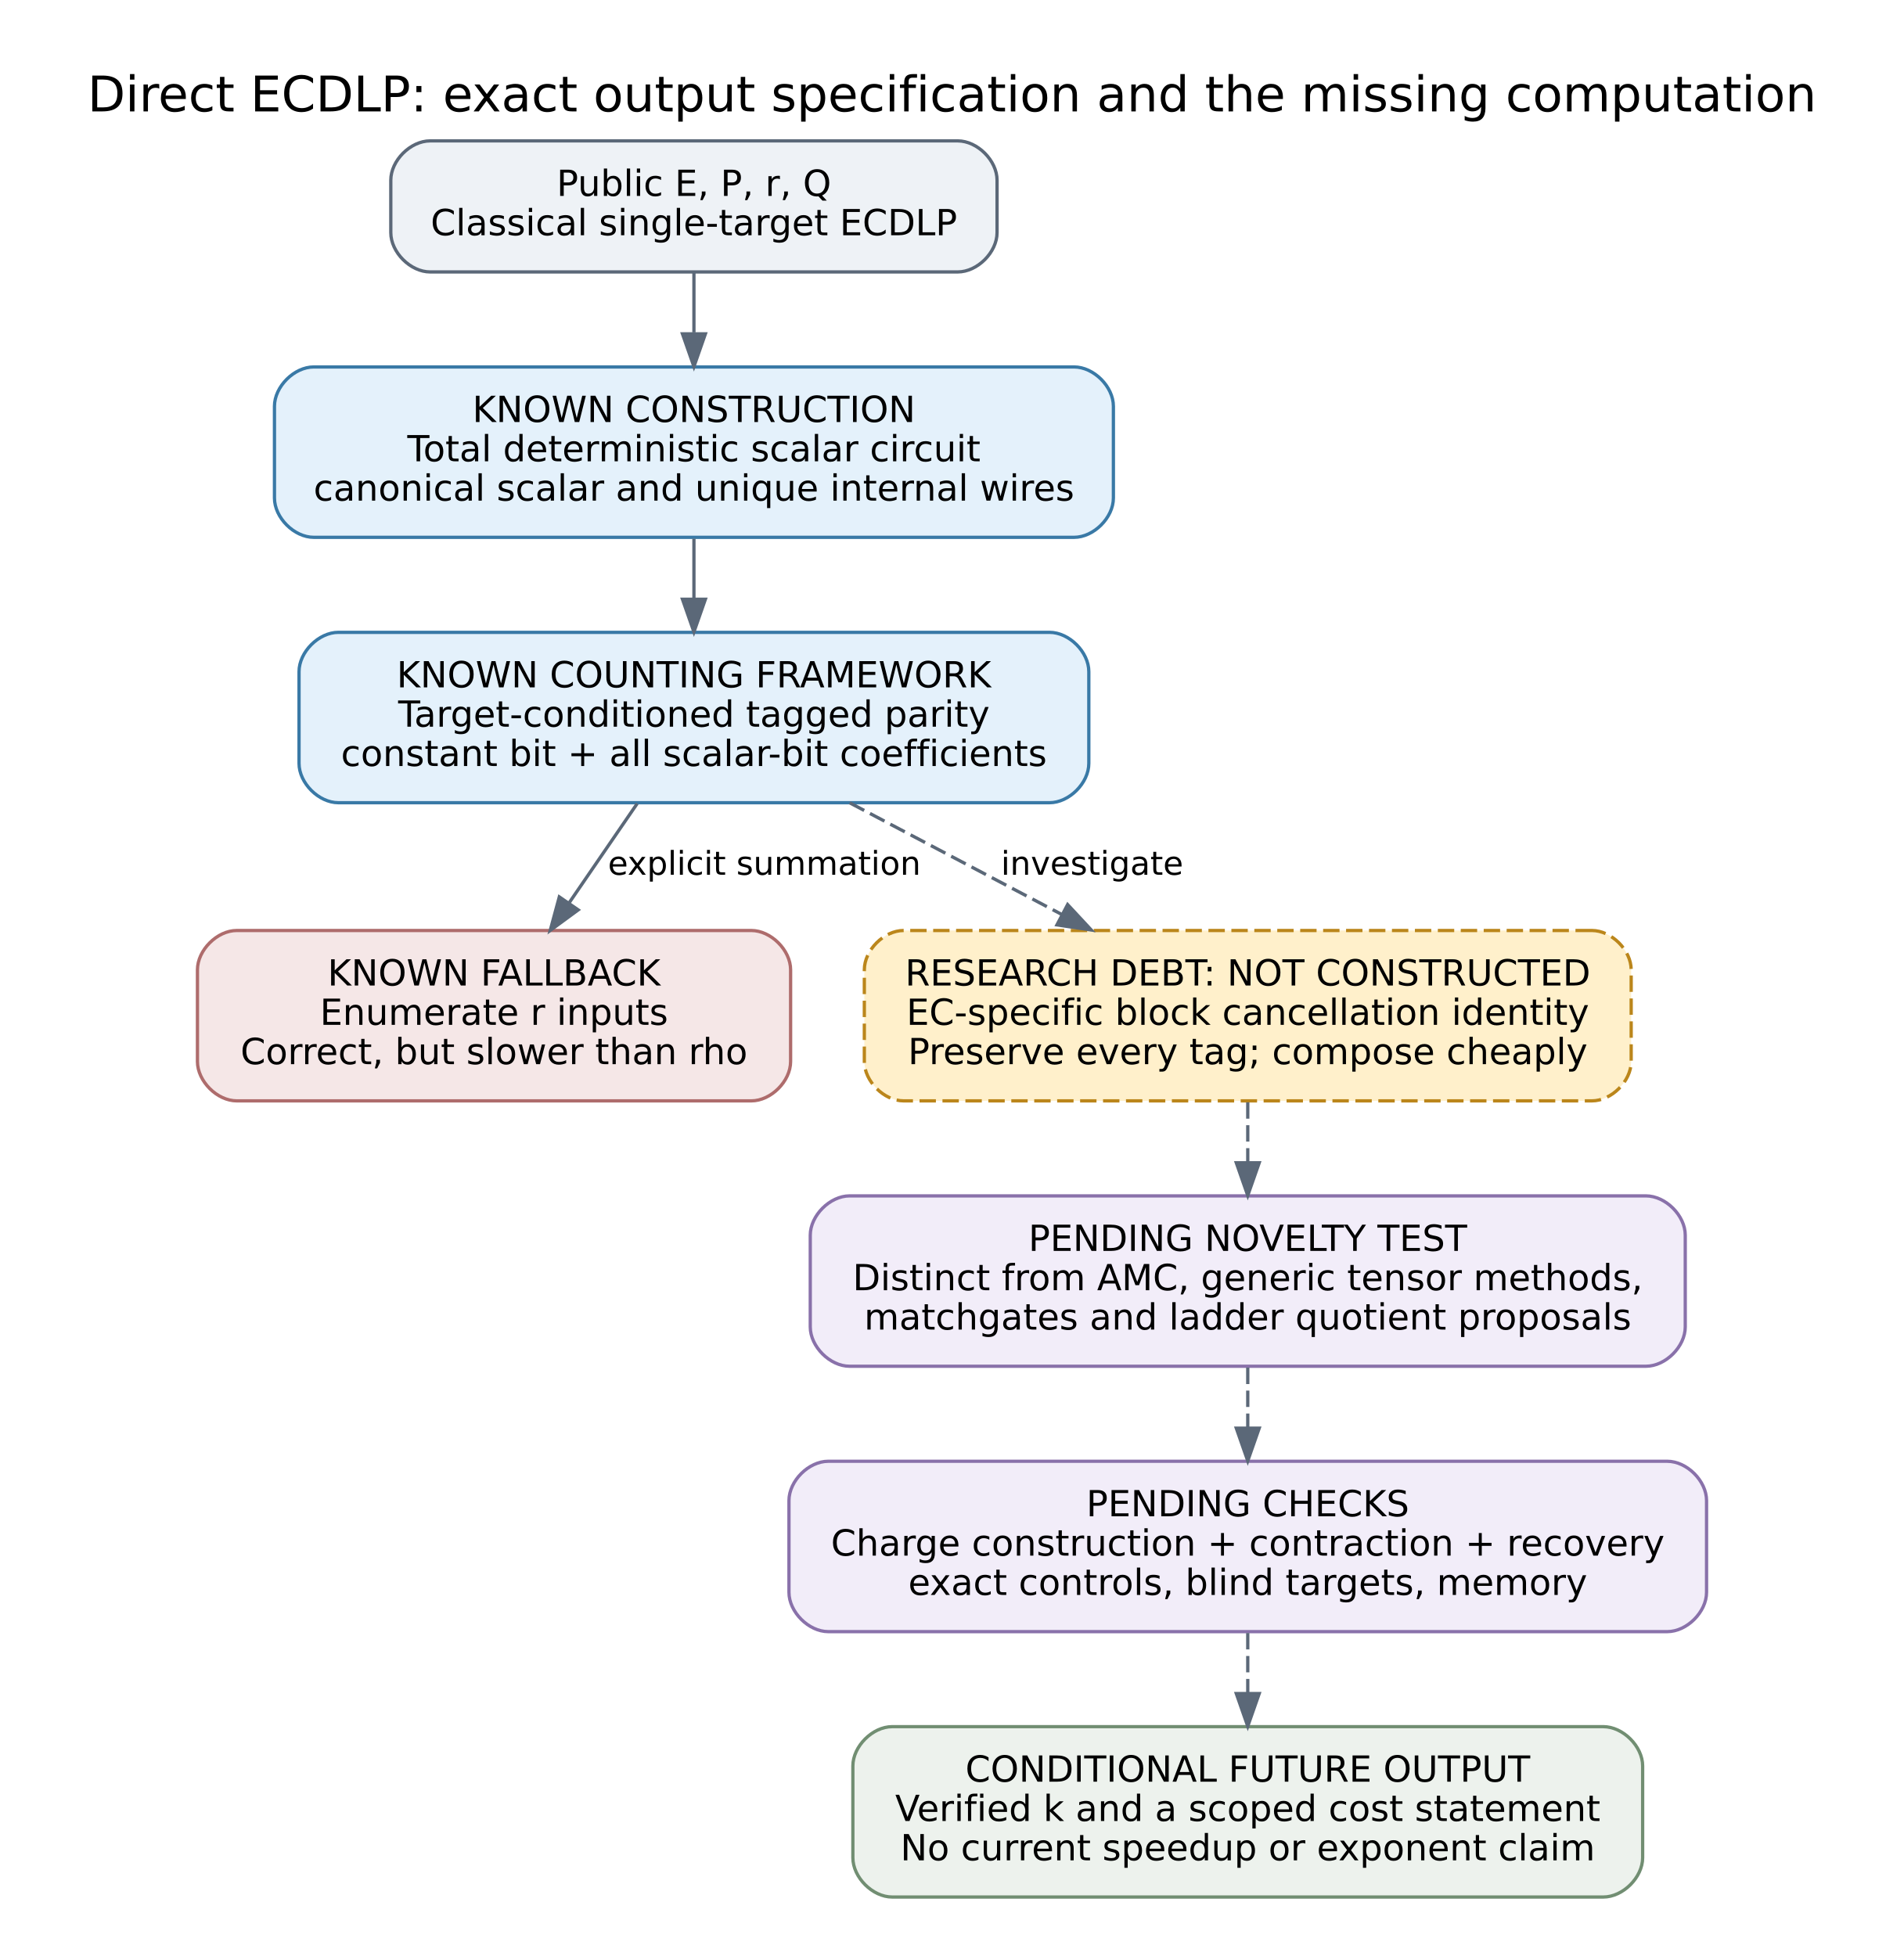
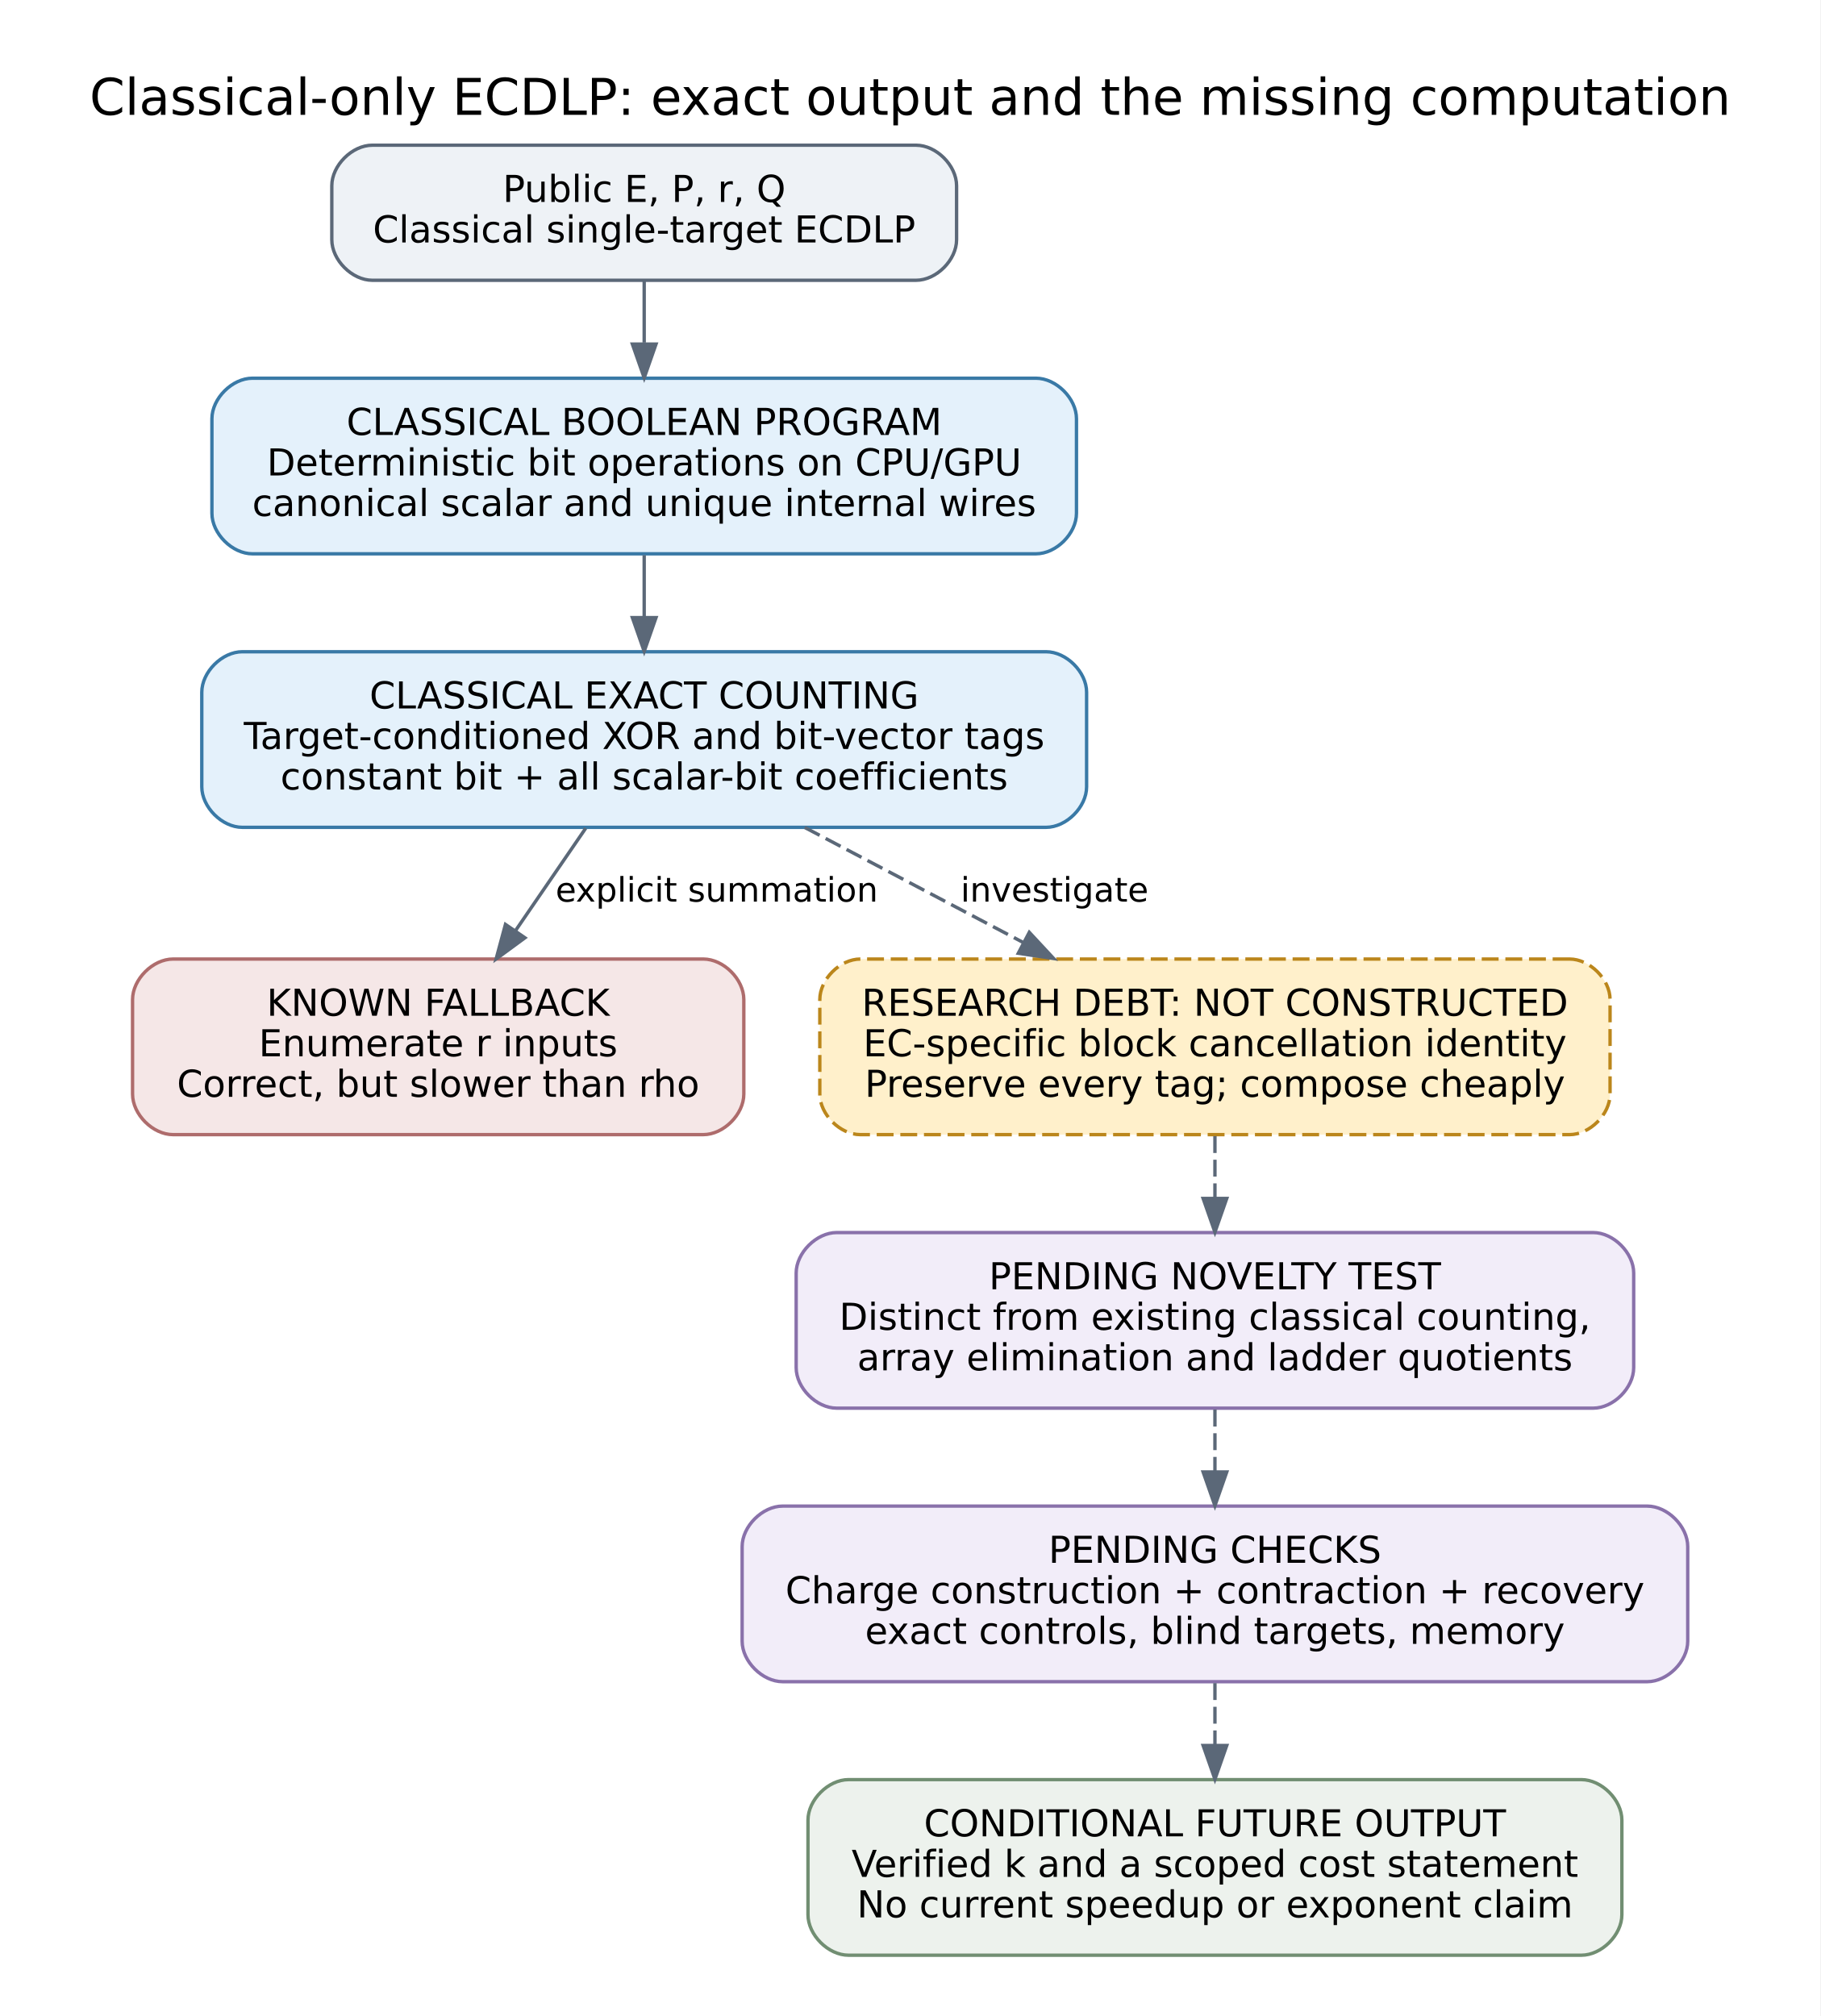
- <svg xmlns="http://www.w3.org/2000/svg" width="581pt" height="597pt" viewBox="0.00 0.00 581.00 597.00">
+ <svg xmlns="http://www.w3.org/2000/svg" width="539pt" height="597pt" viewBox="0.00 0.00 539.00 597.00">
  <g id="graph0" class="graph" transform="scale(1 1) rotate(0) translate(18 579)">
-     <polygon fill="white" stroke="transparent" points="-18,18 -18,-579 563,-579 563,18 -18,18" />
-     <text text-anchor="middle" x="272.5" y="-545" font-family="DejaVu Sans" font-size="15.00">Direct ECDLP: exact output specification and the missing computation</text>
+     <polygon fill="white" stroke="transparent" points="-18,18 -18,-579 521,-579 521,18 -18,18" />
+     <text text-anchor="middle" x="251.5" y="-545" font-family="DejaVu Sans" font-size="15.00">Classical-only ECDLP: exact output and the missing computation</text>
    <g id="node1" class="node">
-       <path fill="#eef2f6" stroke="#5b6878" d="M274.25,-536C274.25,-536 113.25,-536 113.25,-536 107.25,-536 101.25,-530 101.25,-524 101.25,-524 101.25,-508 101.25,-508 101.25,-502 107.25,-496 113.25,-496 113.25,-496 274.25,-496 274.25,-496 280.25,-496 286.25,-502 286.25,-508 286.25,-508 286.25,-524 286.25,-524 286.25,-530 280.25,-536 274.25,-536" />
-       <text text-anchor="middle" x="193.75" y="-519.2" font-family="DejaVu Sans" font-size="11.00">Public E, P, r, Q</text>
-       <text text-anchor="middle" x="193.75" y="-507.2" font-family="DejaVu Sans" font-size="11.00">Classical single-target ECDLP</text>
+       <path fill="#eef2f6" stroke="#5b6878" d="M253.25,-536C253.25,-536 92.25,-536 92.25,-536 86.25,-536 80.25,-530 80.25,-524 80.25,-524 80.25,-508 80.25,-508 80.25,-502 86.25,-496 92.25,-496 92.25,-496 253.25,-496 253.25,-496 259.25,-496 265.25,-502 265.25,-508 265.25,-508 265.25,-524 265.25,-524 265.25,-530 259.25,-536 253.25,-536" />
+       <text text-anchor="middle" x="172.75" y="-519.2" font-family="DejaVu Sans" font-size="11.00">Public E, P, r, Q</text>
+       <text text-anchor="middle" x="172.75" y="-507.2" font-family="DejaVu Sans" font-size="11.00">Classical single-target ECDLP</text>
    </g>
    <g id="node2" class="node">
-       <path fill="#e4f1fb" stroke="#3979a6" d="M309.75,-467C309.75,-467 77.75,-467 77.75,-467 71.75,-467 65.75,-461 65.75,-455 65.75,-455 65.75,-427 65.75,-427 65.75,-421 71.75,-415 77.75,-415 77.75,-415 309.75,-415 309.75,-415 315.75,-415 321.75,-421 321.75,-427 321.75,-427 321.75,-455 321.75,-455 321.75,-461 315.75,-467 309.75,-467" />
-       <text text-anchor="middle" x="193.75" y="-450.2" font-family="DejaVu Sans" font-size="11.00">KNOWN CONSTRUCTION</text>
-       <text text-anchor="middle" x="193.75" y="-438.2" font-family="DejaVu Sans" font-size="11.00">Total deterministic scalar circuit</text>
-       <text text-anchor="middle" x="193.75" y="-426.2" font-family="DejaVu Sans" font-size="11.00">canonical scalar and unique internal wires</text>
+       <path fill="#e4f1fb" stroke="#3979a6" d="M288.75,-467C288.75,-467 56.75,-467 56.75,-467 50.75,-467 44.75,-461 44.75,-455 44.75,-455 44.75,-427 44.75,-427 44.75,-421 50.75,-415 56.75,-415 56.75,-415 288.75,-415 288.75,-415 294.75,-415 300.75,-421 300.75,-427 300.75,-427 300.75,-455 300.75,-455 300.75,-461 294.75,-467 288.75,-467" />
+       <text text-anchor="middle" x="172.75" y="-450.2" font-family="DejaVu Sans" font-size="11.00">CLASSICAL BOOLEAN PROGRAM</text>
+       <text text-anchor="middle" x="172.75" y="-438.2" font-family="DejaVu Sans" font-size="11.00">Deterministic bit operations on CPU/GPU</text>
+       <text text-anchor="middle" x="172.75" y="-426.2" font-family="DejaVu Sans" font-size="11.00">canonical scalar and unique internal wires</text>
    </g>
    <g id="edge1" class="edge">
-       <path fill="none" stroke="#5b6878" d="M193.75,-495.82C193.75,-490.19 193.75,-483.85 193.75,-477.54" />
-       <polygon fill="#5b6878" stroke="#5b6878" points="197.25,-477.1 193.75,-467.1 190.25,-477.1 197.25,-477.1" />
+       <path fill="none" stroke="#5b6878" d="M172.75,-495.82C172.75,-490.19 172.75,-483.85 172.75,-477.54" />
+       <polygon fill="#5b6878" stroke="#5b6878" points="176.25,-477.1 172.75,-467.1 169.25,-477.1 176.25,-477.1" />
    </g>
    <g id="node3" class="node">
-       <path fill="#e4f1fb" stroke="#3979a6" d="M302.25,-386C302.25,-386 85.25,-386 85.25,-386 79.25,-386 73.25,-380 73.25,-374 73.25,-374 73.25,-346 73.25,-346 73.25,-340 79.25,-334 85.25,-334 85.25,-334 302.25,-334 302.25,-334 308.25,-334 314.25,-340 314.25,-346 314.25,-346 314.25,-374 314.25,-374 314.25,-380 308.25,-386 302.25,-386" />
-       <text text-anchor="middle" x="193.75" y="-369.2" font-family="DejaVu Sans" font-size="11.00">KNOWN COUNTING FRAMEWORK</text>
-       <text text-anchor="middle" x="193.75" y="-357.2" font-family="DejaVu Sans" font-size="11.00">Target-conditioned tagged parity</text>
-       <text text-anchor="middle" x="193.75" y="-345.2" font-family="DejaVu Sans" font-size="11.00">constant bit + all scalar-bit coefficients</text>
+       <path fill="#e4f1fb" stroke="#3979a6" d="M291.75,-386C291.75,-386 53.75,-386 53.75,-386 47.75,-386 41.75,-380 41.75,-374 41.75,-374 41.75,-346 41.75,-346 41.75,-340 47.75,-334 53.75,-334 53.75,-334 291.75,-334 291.75,-334 297.75,-334 303.75,-340 303.75,-346 303.75,-346 303.75,-374 303.75,-374 303.75,-380 297.75,-386 291.75,-386" />
+       <text text-anchor="middle" x="172.75" y="-369.2" font-family="DejaVu Sans" font-size="11.00">CLASSICAL EXACT COUNTING</text>
+       <text text-anchor="middle" x="172.75" y="-357.2" font-family="DejaVu Sans" font-size="11.00">Target-conditioned XOR and bit-vector tags</text>
+       <text text-anchor="middle" x="172.75" y="-345.2" font-family="DejaVu Sans" font-size="11.00">constant bit + all scalar-bit coefficients</text>
    </g>
    <g id="edge2" class="edge">
-       <path fill="none" stroke="#5b6878" d="M193.75,-414.57C193.75,-408.73 193.75,-402.42 193.75,-396.25" />
-       <polygon fill="#5b6878" stroke="#5b6878" points="197.25,-396.11 193.75,-386.11 190.25,-396.11 197.25,-396.11" />
+       <path fill="none" stroke="#5b6878" d="M172.75,-414.57C172.75,-408.73 172.75,-402.42 172.75,-396.25" />
+       <polygon fill="#5b6878" stroke="#5b6878" points="176.25,-396.11 172.75,-386.11 169.25,-396.11 176.25,-396.11" />
    </g>
    <g id="node4" class="node">
-       <path fill="#f5e7e7" stroke="#ae6c6c" d="M211.25,-295C211.25,-295 54.25,-295 54.25,-295 48.25,-295 42.25,-289 42.25,-283 42.25,-283 42.25,-255 42.25,-255 42.25,-249 48.25,-243 54.25,-243 54.25,-243 211.25,-243 211.25,-243 217.25,-243 223.25,-249 223.25,-255 223.25,-255 223.25,-283 223.25,-283 223.25,-289 217.25,-295 211.25,-295" />
-       <text text-anchor="middle" x="132.75" y="-278.2" font-family="DejaVu Sans" font-size="11.00">KNOWN FALLBACK</text>
-       <text text-anchor="middle" x="132.75" y="-266.2" font-family="DejaVu Sans" font-size="11.00">Enumerate r inputs</text>
-       <text text-anchor="middle" x="132.75" y="-254.2" font-family="DejaVu Sans" font-size="11.00">Correct, but slower than rho</text>
+       <path fill="#f5e7e7" stroke="#ae6c6c" d="M190.25,-295C190.25,-295 33.25,-295 33.25,-295 27.25,-295 21.25,-289 21.25,-283 21.25,-283 21.25,-255 21.25,-255 21.25,-249 27.25,-243 33.25,-243 33.25,-243 190.25,-243 190.25,-243 196.25,-243 202.25,-249 202.25,-255 202.25,-255 202.25,-283 202.25,-283 202.25,-289 196.25,-295 190.25,-295" />
+       <text text-anchor="middle" x="111.75" y="-278.2" font-family="DejaVu Sans" font-size="11.00">KNOWN FALLBACK</text>
+       <text text-anchor="middle" x="111.75" y="-266.2" font-family="DejaVu Sans" font-size="11.00">Enumerate r inputs</text>
+       <text text-anchor="middle" x="111.75" y="-254.2" font-family="DejaVu Sans" font-size="11.00">Correct, but slower than rho</text>
    </g>
    <g id="edge3" class="edge">
-       <path fill="none" stroke="#5b6878" d="M176.43,-333.73C170,-324.35 162.61,-313.56 155.75,-303.56" />
-       <polygon fill="#5b6878" stroke="#5b6878" points="158.44,-301.29 149.9,-295.02 152.67,-305.25 158.44,-301.29" />
-       <text text-anchor="middle" x="215.25" y="-312" font-family="DejaVu Sans" font-size="10.00">explicit summation</text>
+       <path fill="none" stroke="#5b6878" d="M155.43,-333.73C149,-324.35 141.61,-313.56 134.75,-303.56" />
+       <polygon fill="#5b6878" stroke="#5b6878" points="137.44,-301.29 128.9,-295.02 131.67,-305.25 137.44,-301.29" />
+       <text text-anchor="middle" x="194.25" y="-312" font-family="DejaVu Sans" font-size="10.00">explicit summation</text>
    </g>
    <g id="node5" class="node">
-       <path fill="#fff0cb" stroke="#bb861b" stroke-dasharray="5,2" d="M467.75,-295C467.75,-295 257.75,-295 257.75,-295 251.75,-295 245.75,-289 245.75,-283 245.75,-283 245.75,-255 245.75,-255 245.75,-249 251.75,-243 257.75,-243 257.75,-243 467.75,-243 467.75,-243 473.75,-243 479.75,-249 479.75,-255 479.75,-255 479.75,-283 479.75,-283 479.75,-289 473.75,-295 467.75,-295" />
-       <text text-anchor="middle" x="362.75" y="-278.2" font-family="DejaVu Sans" font-size="11.00">RESEARCH DEBT: NOT CONSTRUCTED</text>
-       <text text-anchor="middle" x="362.75" y="-266.2" font-family="DejaVu Sans" font-size="11.00">EC-specific block cancellation identity</text>
-       <text text-anchor="middle" x="362.75" y="-254.2" font-family="DejaVu Sans" font-size="11.00">Preserve every tag; compose cheaply</text>
+       <path fill="#fff0cb" stroke="#bb861b" stroke-dasharray="5,2" d="M446.75,-295C446.75,-295 236.75,-295 236.75,-295 230.75,-295 224.75,-289 224.75,-283 224.75,-283 224.75,-255 224.75,-255 224.75,-249 230.75,-243 236.75,-243 236.75,-243 446.75,-243 446.75,-243 452.75,-243 458.75,-249 458.75,-255 458.75,-255 458.75,-283 458.75,-283 458.75,-289 452.75,-295 446.75,-295" />
+       <text text-anchor="middle" x="341.75" y="-278.2" font-family="DejaVu Sans" font-size="11.00">RESEARCH DEBT: NOT CONSTRUCTED</text>
+       <text text-anchor="middle" x="341.75" y="-266.2" font-family="DejaVu Sans" font-size="11.00">EC-specific block cancellation identity</text>
+       <text text-anchor="middle" x="341.75" y="-254.2" font-family="DejaVu Sans" font-size="11.00">Preserve every tag; compose cheaply</text>
    </g>
    <g id="edge4" class="edge">
-       <path fill="none" stroke="#5b6878" stroke-dasharray="5,2" d="M241.28,-333.97C261.35,-323.4 284.88,-311.01 305.87,-299.96" />
-       <polygon fill="#5b6878" stroke="#5b6878" points="307.78,-302.91 315,-295.15 304.52,-296.71 307.78,-302.91" />
-       <text text-anchor="middle" x="315.25" y="-312" font-family="DejaVu Sans" font-size="10.00">investigate</text>
+       <path fill="none" stroke="#5b6878" stroke-dasharray="5,2" d="M220.28,-333.97C240.35,-323.4 263.88,-311.01 284.87,-299.96" />
+       <polygon fill="#5b6878" stroke="#5b6878" points="286.78,-302.91 294,-295.15 283.52,-296.71 286.78,-302.91" />
+       <text text-anchor="middle" x="294.25" y="-312" font-family="DejaVu Sans" font-size="10.00">investigate</text>
    </g>
    <g id="node7" class="node">
-       <path fill="#f2edf9" stroke="#8971aa" d="M484.25,-214C484.25,-214 241.25,-214 241.25,-214 235.25,-214 229.25,-208 229.25,-202 229.25,-202 229.25,-174 229.25,-174 229.25,-168 235.25,-162 241.25,-162 241.25,-162 484.25,-162 484.25,-162 490.25,-162 496.25,-168 496.25,-174 496.25,-174 496.25,-202 496.25,-202 496.25,-208 490.25,-214 484.25,-214" />
-       <text text-anchor="middle" x="362.75" y="-197.2" font-family="DejaVu Sans" font-size="11.00">PENDING NOVELTY TEST</text>
-       <text text-anchor="middle" x="362.75" y="-185.2" font-family="DejaVu Sans" font-size="11.00">Distinct from AMC, generic tensor methods,</text>
-       <text text-anchor="middle" x="362.75" y="-173.2" font-family="DejaVu Sans" font-size="11.00">matchgates and ladder quotient proposals</text>
+       <path fill="#f2edf9" stroke="#8971aa" d="M453.75,-214C453.75,-214 229.75,-214 229.75,-214 223.75,-214 217.75,-208 217.75,-202 217.75,-202 217.75,-174 217.75,-174 217.75,-168 223.75,-162 229.75,-162 229.75,-162 453.75,-162 453.75,-162 459.75,-162 465.75,-168 465.75,-174 465.75,-174 465.75,-202 465.75,-202 465.75,-208 459.75,-214 453.75,-214" />
+       <text text-anchor="middle" x="341.75" y="-197.2" font-family="DejaVu Sans" font-size="11.00">PENDING NOVELTY TEST</text>
+       <text text-anchor="middle" x="341.75" y="-185.2" font-family="DejaVu Sans" font-size="11.00">Distinct from existing classical counting,</text>
+       <text text-anchor="middle" x="341.75" y="-173.2" font-family="DejaVu Sans" font-size="11.00">array elimination and ladder quotients</text>
    </g>
    <g id="edge5" class="edge">
-       <path fill="none" stroke="#5b6878" stroke-dasharray="5,2" d="M362.75,-242.57C362.75,-236.73 362.75,-230.42 362.75,-224.25" />
-       <polygon fill="#5b6878" stroke="#5b6878" points="366.25,-224.11 362.75,-214.11 359.25,-224.11 366.25,-224.11" />
+       <path fill="none" stroke="#5b6878" stroke-dasharray="5,2" d="M341.75,-242.57C341.75,-236.73 341.75,-230.42 341.75,-224.25" />
+       <polygon fill="#5b6878" stroke="#5b6878" points="345.25,-224.11 341.75,-214.11 338.25,-224.11 345.25,-224.11" />
    </g>
    <g id="node6" class="node">
-       <path fill="#f2edf9" stroke="#8971aa" d="M490.75,-133C490.75,-133 234.75,-133 234.75,-133 228.75,-133 222.75,-127 222.75,-121 222.75,-121 222.75,-93 222.75,-93 222.75,-87 228.75,-81 234.75,-81 234.75,-81 490.75,-81 490.75,-81 496.75,-81 502.75,-87 502.75,-93 502.75,-93 502.75,-121 502.75,-121 502.75,-127 496.75,-133 490.75,-133" />
-       <text text-anchor="middle" x="362.75" y="-116.2" font-family="DejaVu Sans" font-size="11.00">PENDING CHECKS</text>
-       <text text-anchor="middle" x="362.75" y="-104.2" font-family="DejaVu Sans" font-size="11.00">Charge construction + contraction + recovery</text>
-       <text text-anchor="middle" x="362.75" y="-92.2" font-family="DejaVu Sans" font-size="11.00">exact controls, blind targets, memory</text>
+       <path fill="#f2edf9" stroke="#8971aa" d="M469.75,-133C469.75,-133 213.75,-133 213.75,-133 207.75,-133 201.75,-127 201.75,-121 201.75,-121 201.75,-93 201.75,-93 201.75,-87 207.75,-81 213.75,-81 213.75,-81 469.75,-81 469.75,-81 475.75,-81 481.75,-87 481.75,-93 481.75,-93 481.75,-121 481.75,-121 481.75,-127 475.75,-133 469.75,-133" />
+       <text text-anchor="middle" x="341.75" y="-116.2" font-family="DejaVu Sans" font-size="11.00">PENDING CHECKS</text>
+       <text text-anchor="middle" x="341.75" y="-104.2" font-family="DejaVu Sans" font-size="11.00">Charge construction + contraction + recovery</text>
+       <text text-anchor="middle" x="341.75" y="-92.2" font-family="DejaVu Sans" font-size="11.00">exact controls, blind targets, memory</text>
    </g>
    <g id="node8" class="node">
-       <path fill="#edf2ed" stroke="#718e72" d="M471.25,-52C471.25,-52 254.25,-52 254.25,-52 248.25,-52 242.25,-46 242.25,-40 242.25,-40 242.25,-12 242.25,-12 242.25,-6 248.25,0 254.25,0 254.25,0 471.25,0 471.25,0 477.25,0 483.25,-6 483.25,-12 483.25,-12 483.25,-40 483.25,-40 483.25,-46 477.25,-52 471.25,-52" />
-       <text text-anchor="middle" x="362.75" y="-35.2" font-family="DejaVu Sans" font-size="11.00">CONDITIONAL FUTURE OUTPUT</text>
-       <text text-anchor="middle" x="362.75" y="-23.2" font-family="DejaVu Sans" font-size="11.00">Verified k and a scoped cost statement</text>
-       <text text-anchor="middle" x="362.75" y="-11.2" font-family="DejaVu Sans" font-size="11.00">No current speedup or exponent claim</text>
+       <path fill="#edf2ed" stroke="#718e72" d="M450.25,-52C450.25,-52 233.25,-52 233.25,-52 227.25,-52 221.25,-46 221.25,-40 221.25,-40 221.25,-12 221.25,-12 221.25,-6 227.25,0 233.25,0 233.25,0 450.25,0 450.25,0 456.25,0 462.25,-6 462.25,-12 462.25,-12 462.25,-40 462.25,-40 462.25,-46 456.25,-52 450.25,-52" />
+       <text text-anchor="middle" x="341.75" y="-35.2" font-family="DejaVu Sans" font-size="11.00">CONDITIONAL FUTURE OUTPUT</text>
+       <text text-anchor="middle" x="341.75" y="-23.2" font-family="DejaVu Sans" font-size="11.00">Verified k and a scoped cost statement</text>
+       <text text-anchor="middle" x="341.75" y="-11.2" font-family="DejaVu Sans" font-size="11.00">No current speedup or exponent claim</text>
    </g>
    <g id="edge7" class="edge">
-       <path fill="none" stroke="#5b6878" stroke-dasharray="5,2" d="M362.75,-80.57C362.75,-74.73 362.75,-68.42 362.75,-62.25" />
-       <polygon fill="#5b6878" stroke="#5b6878" points="366.25,-62.11 362.75,-52.11 359.25,-62.11 366.25,-62.11" />
+       <path fill="none" stroke="#5b6878" stroke-dasharray="5,2" d="M341.75,-80.57C341.75,-74.73 341.75,-68.42 341.75,-62.25" />
+       <polygon fill="#5b6878" stroke="#5b6878" points="345.25,-62.11 341.75,-52.11 338.25,-62.11 345.25,-62.11" />
    </g>
    <g id="edge6" class="edge">
-       <path fill="none" stroke="#5b6878" stroke-dasharray="5,2" d="M362.75,-161.57C362.75,-155.73 362.75,-149.42 362.75,-143.25" />
-       <polygon fill="#5b6878" stroke="#5b6878" points="366.25,-143.11 362.75,-133.11 359.25,-143.11 366.25,-143.11" />
+       <path fill="none" stroke="#5b6878" stroke-dasharray="5,2" d="M341.75,-161.57C341.75,-155.73 341.75,-149.42 341.75,-143.25" />
+       <polygon fill="#5b6878" stroke="#5b6878" points="345.25,-143.11 341.75,-133.11 338.25,-143.11 345.25,-143.11" />
    </g>
  </g>
</svg>
